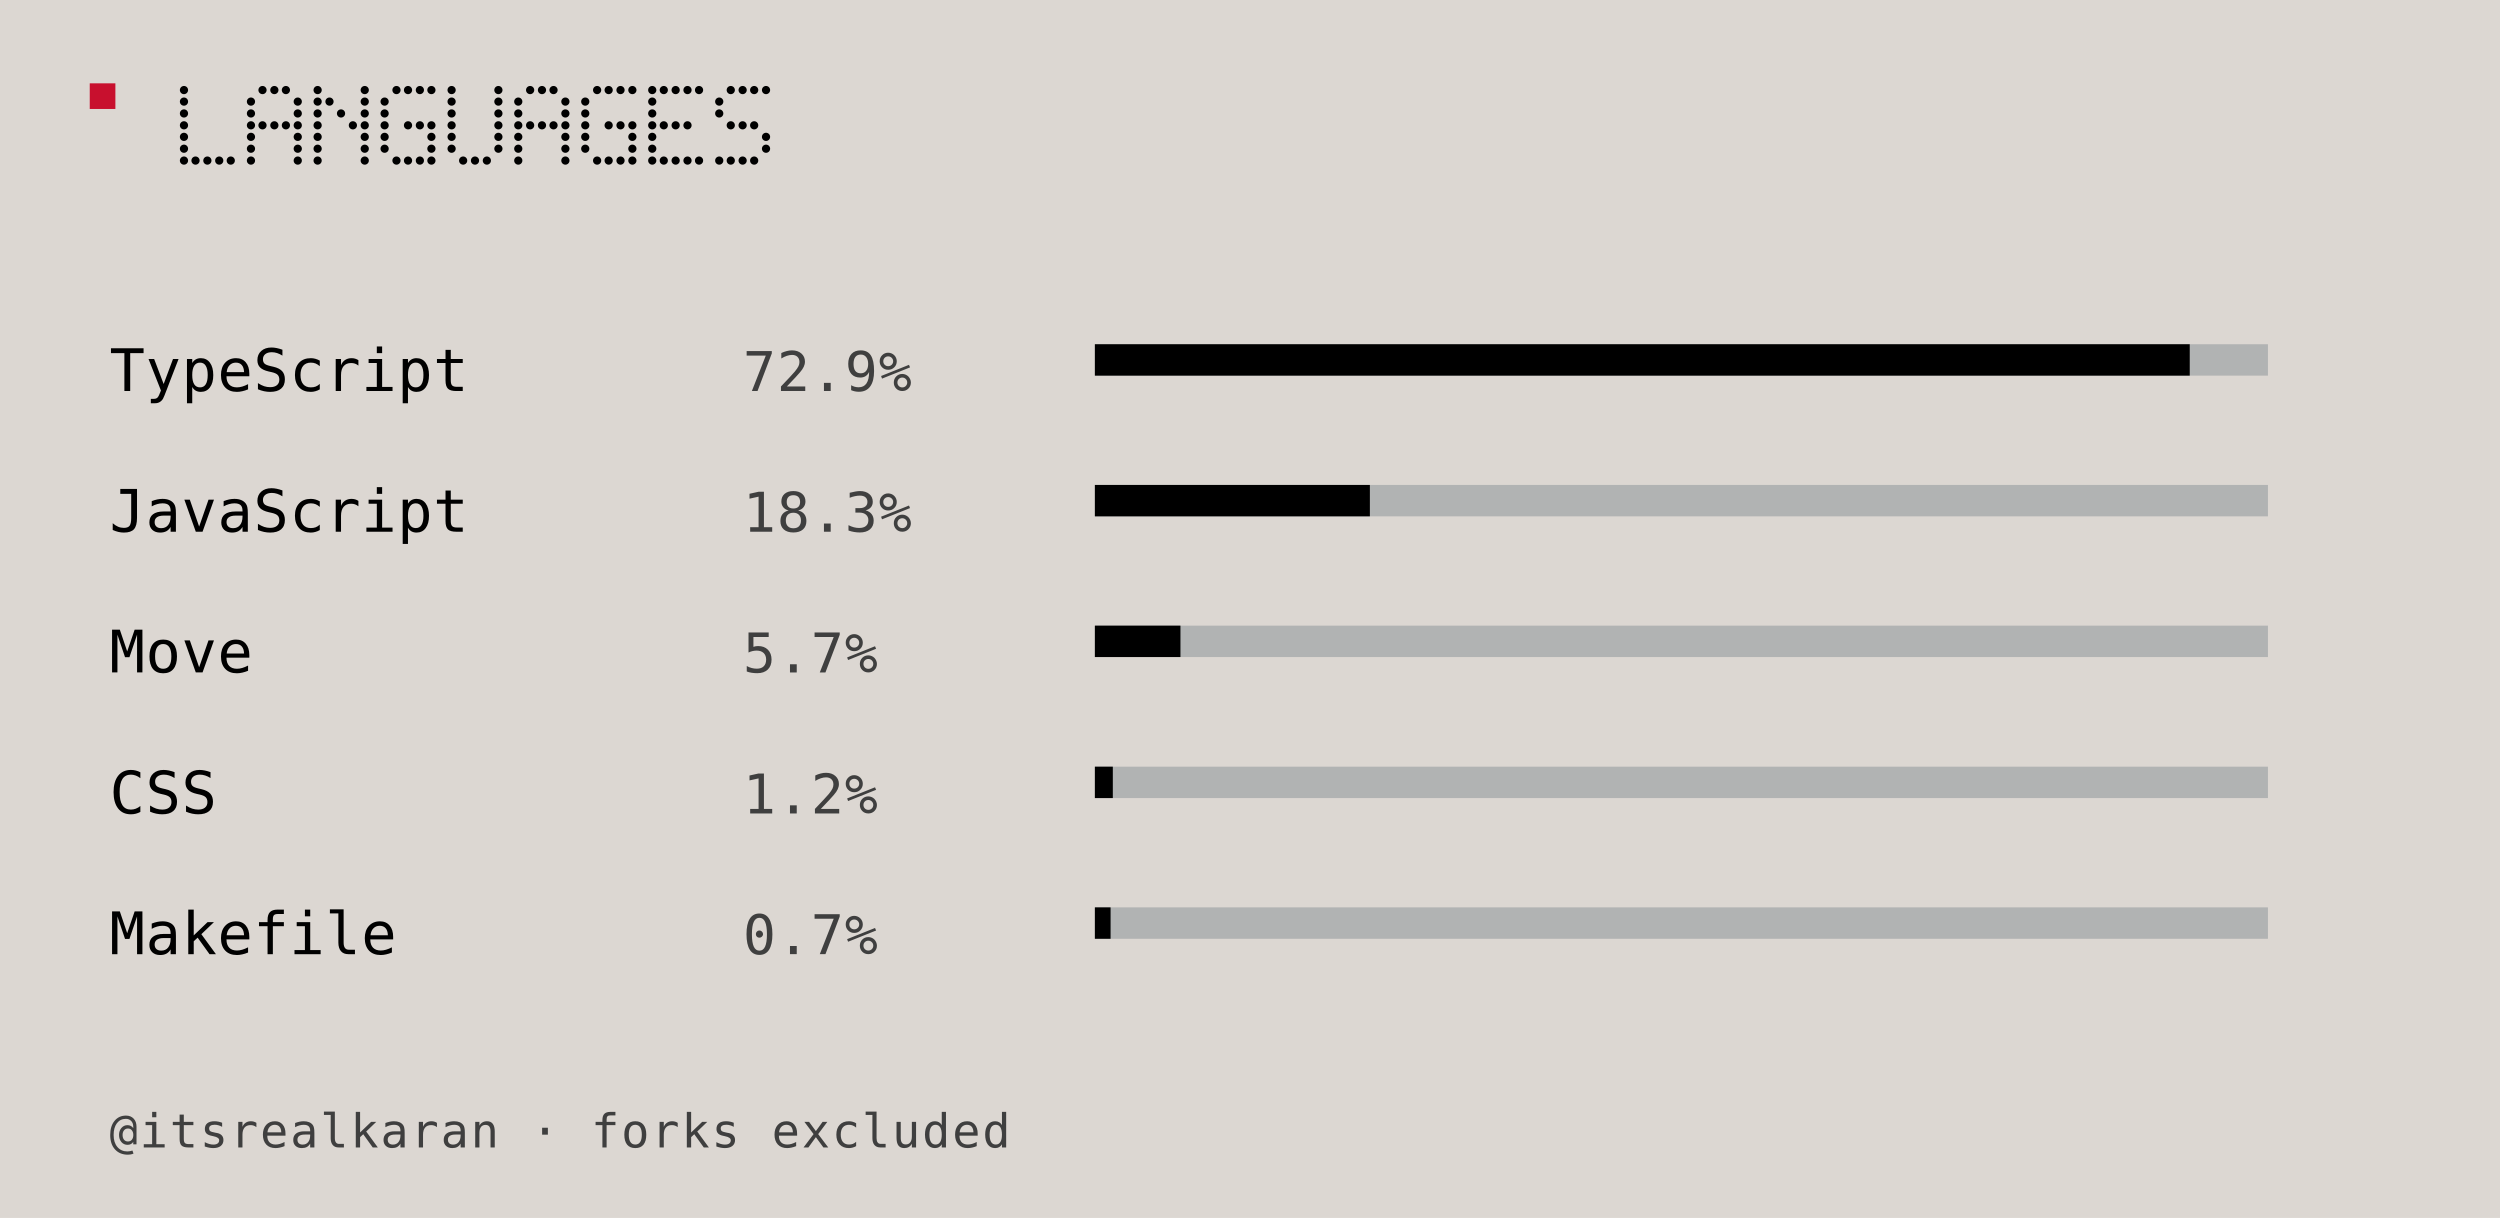
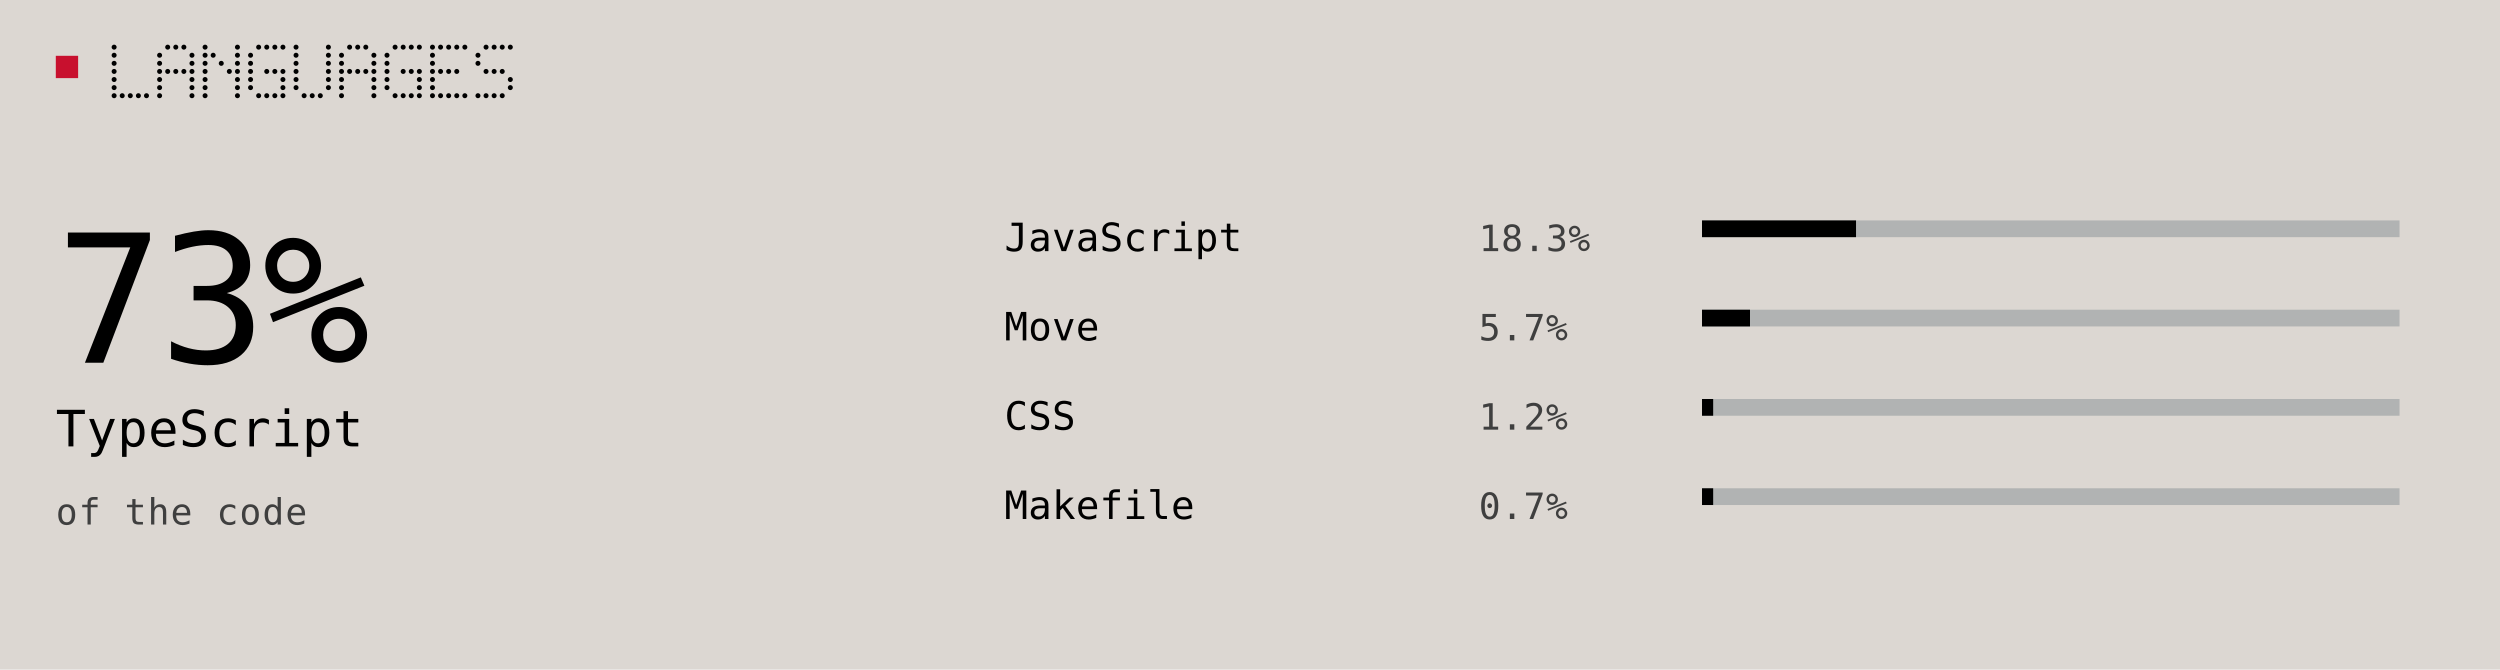
- <svg xmlns="http://www.w3.org/2000/svg" width="780" height="380" viewBox="0 0 780 380" role="img">
-   <rect width="780" height="380" fill="#DCD7D2" />
-   <rect x="28" y="26" width="8" height="8" fill="#C8102E" />
-   <circle cx="57.4" cy="28.1" r="1.28" fill="#000000" />
-   <circle cx="57.4" cy="31.7" r="1.28" fill="#000000" />
-   <circle cx="57.4" cy="35.4" r="1.28" fill="#000000" />
-   <circle cx="57.4" cy="39.1" r="1.28" fill="#000000" />
-   <circle cx="57.4" cy="42.7" r="1.28" fill="#000000" />
-   <circle cx="57.4" cy="46.4" r="1.28" fill="#000000" />
-   <circle cx="57.4" cy="50.1" r="1.28" fill="#000000" />
-   <circle cx="61.0" cy="50.1" r="1.28" fill="#000000" />
-   <circle cx="64.7" cy="50.1" r="1.28" fill="#000000" />
-   <circle cx="68.4" cy="50.1" r="1.28" fill="#000000" />
-   <circle cx="72.0" cy="50.1" r="1.28" fill="#000000" />
-   <circle cx="81.9" cy="28.1" r="1.28" fill="#000000" />
-   <circle cx="85.6" cy="28.1" r="1.28" fill="#000000" />
-   <circle cx="89.2" cy="28.1" r="1.28" fill="#000000" />
-   <circle cx="78.3" cy="31.7" r="1.28" fill="#000000" />
-   <circle cx="92.9" cy="31.7" r="1.28" fill="#000000" />
-   <circle cx="78.3" cy="35.4" r="1.28" fill="#000000" />
-   <circle cx="92.9" cy="35.4" r="1.28" fill="#000000" />
-   <circle cx="78.3" cy="39.1" r="1.28" fill="#000000" />
-   <circle cx="81.9" cy="39.1" r="1.28" fill="#000000" />
-   <circle cx="85.6" cy="39.1" r="1.28" fill="#000000" />
-   <circle cx="89.2" cy="39.1" r="1.28" fill="#000000" />
-   <circle cx="92.9" cy="39.1" r="1.28" fill="#000000" />
-   <circle cx="78.3" cy="42.7" r="1.28" fill="#000000" />
-   <circle cx="92.9" cy="42.7" r="1.28" fill="#000000" />
-   <circle cx="78.3" cy="46.4" r="1.28" fill="#000000" />
-   <circle cx="92.9" cy="46.4" r="1.28" fill="#000000" />
-   <circle cx="78.3" cy="50.1" r="1.28" fill="#000000" />
-   <circle cx="92.9" cy="50.1" r="1.28" fill="#000000" />
-   <circle cx="99.1" cy="28.1" r="1.28" fill="#000000" />
-   <circle cx="113.8" cy="28.1" r="1.28" fill="#000000" />
-   <circle cx="99.1" cy="31.7" r="1.28" fill="#000000" />
-   <circle cx="102.8" cy="31.7" r="1.28" fill="#000000" />
-   <circle cx="113.8" cy="31.7" r="1.28" fill="#000000" />
-   <circle cx="99.1" cy="35.4" r="1.28" fill="#000000" />
-   <circle cx="106.4" cy="35.4" r="1.28" fill="#000000" />
-   <circle cx="113.8" cy="35.4" r="1.28" fill="#000000" />
-   <circle cx="99.1" cy="39.1" r="1.28" fill="#000000" />
-   <circle cx="110.1" cy="39.1" r="1.28" fill="#000000" />
-   <circle cx="113.8" cy="39.1" r="1.28" fill="#000000" />
-   <circle cx="99.1" cy="42.7" r="1.28" fill="#000000" />
-   <circle cx="113.8" cy="42.7" r="1.28" fill="#000000" />
-   <circle cx="99.1" cy="46.4" r="1.28" fill="#000000" />
-   <circle cx="113.8" cy="46.4" r="1.28" fill="#000000" />
-   <circle cx="99.1" cy="50.1" r="1.28" fill="#000000" />
-   <circle cx="113.8" cy="50.1" r="1.28" fill="#000000" />
-   <circle cx="123.7" cy="28.1" r="1.28" fill="#000000" />
-   <circle cx="127.3" cy="28.1" r="1.28" fill="#000000" />
-   <circle cx="131.0" cy="28.1" r="1.28" fill="#000000" />
-   <circle cx="134.6" cy="28.1" r="1.28" fill="#000000" />
-   <circle cx="120.0" cy="31.7" r="1.28" fill="#000000" />
-   <circle cx="120.0" cy="35.4" r="1.28" fill="#000000" />
-   <circle cx="120.0" cy="39.1" r="1.28" fill="#000000" />
-   <circle cx="127.3" cy="39.1" r="1.28" fill="#000000" />
-   <circle cx="131.0" cy="39.1" r="1.28" fill="#000000" />
-   <circle cx="134.6" cy="39.1" r="1.28" fill="#000000" />
-   <circle cx="120.0" cy="42.7" r="1.28" fill="#000000" />
-   <circle cx="134.6" cy="42.7" r="1.28" fill="#000000" />
-   <circle cx="120.0" cy="46.4" r="1.28" fill="#000000" />
-   <circle cx="134.6" cy="46.4" r="1.28" fill="#000000" />
-   <circle cx="123.7" cy="50.1" r="1.28" fill="#000000" />
-   <circle cx="127.3" cy="50.1" r="1.28" fill="#000000" />
-   <circle cx="131.0" cy="50.1" r="1.28" fill="#000000" />
-   <circle cx="134.6" cy="50.1" r="1.28" fill="#000000" />
-   <circle cx="140.9" cy="28.1" r="1.28" fill="#000000" />
-   <circle cx="155.5" cy="28.1" r="1.28" fill="#000000" />
-   <circle cx="140.9" cy="31.7" r="1.28" fill="#000000" />
-   <circle cx="155.5" cy="31.7" r="1.28" fill="#000000" />
-   <circle cx="140.9" cy="35.4" r="1.28" fill="#000000" />
-   <circle cx="155.5" cy="35.4" r="1.28" fill="#000000" />
-   <circle cx="140.9" cy="39.1" r="1.28" fill="#000000" />
-   <circle cx="155.5" cy="39.1" r="1.28" fill="#000000" />
-   <circle cx="140.9" cy="42.7" r="1.28" fill="#000000" />
-   <circle cx="155.5" cy="42.7" r="1.28" fill="#000000" />
-   <circle cx="140.9" cy="46.4" r="1.28" fill="#000000" />
-   <circle cx="155.5" cy="46.4" r="1.28" fill="#000000" />
-   <circle cx="144.5" cy="50.1" r="1.28" fill="#000000" />
-   <circle cx="148.2" cy="50.1" r="1.28" fill="#000000" />
-   <circle cx="151.9" cy="50.1" r="1.28" fill="#000000" />
-   <circle cx="165.4" cy="28.1" r="1.28" fill="#000000" />
-   <circle cx="169.1" cy="28.1" r="1.28" fill="#000000" />
-   <circle cx="172.7" cy="28.1" r="1.28" fill="#000000" />
-   <circle cx="161.7" cy="31.7" r="1.28" fill="#000000" />
-   <circle cx="176.4" cy="31.7" r="1.28" fill="#000000" />
-   <circle cx="161.7" cy="35.4" r="1.28" fill="#000000" />
-   <circle cx="176.4" cy="35.4" r="1.28" fill="#000000" />
-   <circle cx="161.7" cy="39.1" r="1.28" fill="#000000" />
-   <circle cx="165.4" cy="39.1" r="1.28" fill="#000000" />
-   <circle cx="169.1" cy="39.1" r="1.28" fill="#000000" />
-   <circle cx="172.7" cy="39.1" r="1.28" fill="#000000" />
-   <circle cx="176.4" cy="39.1" r="1.28" fill="#000000" />
-   <circle cx="161.7" cy="42.7" r="1.28" fill="#000000" />
-   <circle cx="176.4" cy="42.7" r="1.28" fill="#000000" />
-   <circle cx="161.7" cy="46.4" r="1.28" fill="#000000" />
-   <circle cx="176.4" cy="46.4" r="1.28" fill="#000000" />
-   <circle cx="161.7" cy="50.1" r="1.28" fill="#000000" />
-   <circle cx="176.4" cy="50.1" r="1.28" fill="#000000" />
-   <circle cx="186.3" cy="28.1" r="1.28" fill="#000000" />
-   <circle cx="189.9" cy="28.1" r="1.28" fill="#000000" />
-   <circle cx="193.6" cy="28.1" r="1.28" fill="#000000" />
-   <circle cx="197.3" cy="28.1" r="1.28" fill="#000000" />
-   <circle cx="182.6" cy="31.7" r="1.28" fill="#000000" />
-   <circle cx="182.6" cy="35.4" r="1.28" fill="#000000" />
-   <circle cx="182.6" cy="39.1" r="1.28" fill="#000000" />
-   <circle cx="189.9" cy="39.1" r="1.28" fill="#000000" />
-   <circle cx="193.6" cy="39.1" r="1.28" fill="#000000" />
-   <circle cx="197.3" cy="39.1" r="1.28" fill="#000000" />
-   <circle cx="182.6" cy="42.7" r="1.28" fill="#000000" />
-   <circle cx="197.3" cy="42.7" r="1.28" fill="#000000" />
-   <circle cx="182.6" cy="46.4" r="1.28" fill="#000000" />
-   <circle cx="197.3" cy="46.4" r="1.28" fill="#000000" />
-   <circle cx="186.3" cy="50.1" r="1.28" fill="#000000" />
-   <circle cx="189.9" cy="50.1" r="1.28" fill="#000000" />
-   <circle cx="193.6" cy="50.1" r="1.28" fill="#000000" />
-   <circle cx="197.3" cy="50.1" r="1.28" fill="#000000" />
-   <circle cx="203.5" cy="28.1" r="1.28" fill="#000000" />
-   <circle cx="207.1" cy="28.1" r="1.28" fill="#000000" />
-   <circle cx="210.8" cy="28.1" r="1.28" fill="#000000" />
-   <circle cx="214.5" cy="28.1" r="1.28" fill="#000000" />
-   <circle cx="218.1" cy="28.1" r="1.28" fill="#000000" />
-   <circle cx="203.5" cy="31.7" r="1.28" fill="#000000" />
-   <circle cx="203.5" cy="35.4" r="1.28" fill="#000000" />
-   <circle cx="203.5" cy="39.1" r="1.28" fill="#000000" />
-   <circle cx="207.1" cy="39.1" r="1.28" fill="#000000" />
-   <circle cx="210.8" cy="39.1" r="1.28" fill="#000000" />
-   <circle cx="214.5" cy="39.1" r="1.28" fill="#000000" />
-   <circle cx="203.5" cy="42.7" r="1.28" fill="#000000" />
-   <circle cx="203.5" cy="46.4" r="1.28" fill="#000000" />
-   <circle cx="203.5" cy="50.1" r="1.28" fill="#000000" />
-   <circle cx="207.1" cy="50.1" r="1.28" fill="#000000" />
-   <circle cx="210.8" cy="50.1" r="1.28" fill="#000000" />
-   <circle cx="214.5" cy="50.1" r="1.28" fill="#000000" />
-   <circle cx="218.1" cy="50.1" r="1.28" fill="#000000" />
-   <circle cx="228.0" cy="28.1" r="1.28" fill="#000000" />
-   <circle cx="231.7" cy="28.1" r="1.28" fill="#000000" />
-   <circle cx="235.3" cy="28.1" r="1.28" fill="#000000" />
-   <circle cx="239.0" cy="28.1" r="1.28" fill="#000000" />
-   <circle cx="224.4" cy="31.7" r="1.28" fill="#000000" />
-   <circle cx="224.4" cy="35.4" r="1.28" fill="#000000" />
-   <circle cx="228.0" cy="39.1" r="1.28" fill="#000000" />
-   <circle cx="231.7" cy="39.1" r="1.28" fill="#000000" />
-   <circle cx="235.3" cy="39.1" r="1.28" fill="#000000" />
-   <circle cx="239.0" cy="42.7" r="1.28" fill="#000000" />
-   <circle cx="239.0" cy="46.4" r="1.28" fill="#000000" />
-   <circle cx="224.4" cy="50.1" r="1.28" fill="#000000" />
-   <circle cx="228.0" cy="50.1" r="1.28" fill="#000000" />
-   <circle cx="231.7" cy="50.1" r="1.28" fill="#000000" />
-   <circle cx="235.3" cy="50.1" r="1.28" fill="#000000" />
-   <text x="34.2" y="122.0" fill="#000000" font-family="ui-monospace, Geist Mono, monospace" font-size="18.3" letter-spacing="0.2" dominant-baseline="auto">TypeScript</text>
-   <text x="231.8" y="122.0" fill="#3F3F3F" font-family="ui-monospace, Geist Mono, monospace" font-size="17.1" letter-spacing="0.3" dominant-baseline="auto">72.9%</text>
-   <rect x="341.6" y="107.4" width="366.0" height="9.8" fill="#B1B3B3" />
-   <rect x="341.6" y="107.4" width="341.6" height="9.8" fill="#000000" />
-   <text x="34.2" y="165.9" fill="#000000" font-family="ui-monospace, Geist Mono, monospace" font-size="18.3" letter-spacing="0.2" dominant-baseline="auto">JavaScript</text>
-   <text x="231.8" y="165.9" fill="#3F3F3F" font-family="ui-monospace, Geist Mono, monospace" font-size="17.1" letter-spacing="0.3" dominant-baseline="auto">18.3%</text>
-   <rect x="341.6" y="151.3" width="366.0" height="9.8" fill="#B1B3B3" />
-   <rect x="341.6" y="151.3" width="85.8" height="9.8" fill="#000000" />
-   <text x="34.2" y="209.8" fill="#000000" font-family="ui-monospace, Geist Mono, monospace" font-size="18.3" letter-spacing="0.2" dominant-baseline="auto">Move</text>
-   <text x="231.8" y="209.8" fill="#3F3F3F" font-family="ui-monospace, Geist Mono, monospace" font-size="17.1" letter-spacing="0.3" dominant-baseline="auto">5.7%</text>
-   <rect x="341.6" y="195.2" width="366.0" height="9.8" fill="#B1B3B3" />
-   <rect x="341.6" y="195.2" width="26.7" height="9.8" fill="#000000" />
-   <text x="34.2" y="253.8" fill="#000000" font-family="ui-monospace, Geist Mono, monospace" font-size="18.3" letter-spacing="0.2" dominant-baseline="auto">CSS</text>
-   <text x="231.8" y="253.8" fill="#3F3F3F" font-family="ui-monospace, Geist Mono, monospace" font-size="17.1" letter-spacing="0.3" dominant-baseline="auto">1.2%</text>
-   <rect x="341.6" y="239.2" width="366.0" height="9.8" fill="#B1B3B3" />
-   <rect x="341.6" y="239.2" width="5.6" height="9.8" fill="#000000" />
-   <text x="34.2" y="297.7" fill="#000000" font-family="ui-monospace, Geist Mono, monospace" font-size="18.3" letter-spacing="0.2" dominant-baseline="auto">Makefile</text>
-   <text x="231.8" y="297.7" fill="#3F3F3F" font-family="ui-monospace, Geist Mono, monospace" font-size="17.1" letter-spacing="0.3" dominant-baseline="auto">0.7%</text>
-   <rect x="341.6" y="283.1" width="366.0" height="9.8" fill="#B1B3B3" />
-   <rect x="341.6" y="283.1" width="4.9" height="9.8" fill="#000000" />
-   <text x="34.2" y="358.0" fill="#3F3F3F" font-family="ui-monospace, Geist Mono, monospace" font-size="14.6" letter-spacing="0.6" dominant-baseline="auto">@itsrealkaran · forks excluded</text>
+ <svg xmlns="http://www.w3.org/2000/svg" width="896" height="240" viewBox="0 0 896 240" role="img">
+   <rect width="896" height="240" fill="#DCD7D2" />
+   <rect x="20" y="20" width="8" height="8" fill="#C8102E" />
+   <circle cx="40.9" cy="16.9" r="0.90" fill="#000000" />
+   <circle cx="40.9" cy="19.8" r="0.90" fill="#000000" />
+   <circle cx="40.9" cy="22.7" r="0.90" fill="#000000" />
+   <circle cx="40.9" cy="25.6" r="0.90" fill="#000000" />
+   <circle cx="40.9" cy="28.5" r="0.90" fill="#000000" />
+   <circle cx="40.9" cy="31.4" r="0.90" fill="#000000" />
+   <circle cx="40.9" cy="34.3" r="0.90" fill="#000000" />
+   <circle cx="43.8" cy="34.3" r="0.90" fill="#000000" />
+   <circle cx="46.7" cy="34.3" r="0.90" fill="#000000" />
+   <circle cx="49.6" cy="34.3" r="0.90" fill="#000000" />
+   <circle cx="52.5" cy="34.3" r="0.90" fill="#000000" />
+   <circle cx="60.1" cy="16.9" r="0.90" fill="#000000" />
+   <circle cx="63.0" cy="16.9" r="0.90" fill="#000000" />
+   <circle cx="65.9" cy="16.9" r="0.90" fill="#000000" />
+   <circle cx="57.2" cy="19.8" r="0.90" fill="#000000" />
+   <circle cx="68.8" cy="19.8" r="0.90" fill="#000000" />
+   <circle cx="57.2" cy="22.7" r="0.90" fill="#000000" />
+   <circle cx="68.8" cy="22.7" r="0.90" fill="#000000" />
+   <circle cx="57.2" cy="25.6" r="0.90" fill="#000000" />
+   <circle cx="60.1" cy="25.6" r="0.90" fill="#000000" />
+   <circle cx="63.0" cy="25.6" r="0.90" fill="#000000" />
+   <circle cx="65.9" cy="25.6" r="0.90" fill="#000000" />
+   <circle cx="68.8" cy="25.6" r="0.90" fill="#000000" />
+   <circle cx="57.2" cy="28.5" r="0.90" fill="#000000" />
+   <circle cx="68.8" cy="28.5" r="0.90" fill="#000000" />
+   <circle cx="57.2" cy="31.4" r="0.90" fill="#000000" />
+   <circle cx="68.8" cy="31.4" r="0.90" fill="#000000" />
+   <circle cx="57.2" cy="34.3" r="0.90" fill="#000000" />
+   <circle cx="68.8" cy="34.3" r="0.90" fill="#000000" />
+   <circle cx="73.5" cy="16.9" r="0.90" fill="#000000" />
+   <circle cx="85.1" cy="16.9" r="0.90" fill="#000000" />
+   <circle cx="73.5" cy="19.8" r="0.90" fill="#000000" />
+   <circle cx="76.4" cy="19.8" r="0.90" fill="#000000" />
+   <circle cx="85.1" cy="19.8" r="0.90" fill="#000000" />
+   <circle cx="73.5" cy="22.7" r="0.90" fill="#000000" />
+   <circle cx="79.3" cy="22.7" r="0.90" fill="#000000" />
+   <circle cx="85.1" cy="22.7" r="0.90" fill="#000000" />
+   <circle cx="73.5" cy="25.6" r="0.90" fill="#000000" />
+   <circle cx="82.2" cy="25.6" r="0.90" fill="#000000" />
+   <circle cx="85.1" cy="25.6" r="0.90" fill="#000000" />
+   <circle cx="73.5" cy="28.5" r="0.90" fill="#000000" />
+   <circle cx="85.1" cy="28.5" r="0.90" fill="#000000" />
+   <circle cx="73.5" cy="31.4" r="0.90" fill="#000000" />
+   <circle cx="85.1" cy="31.4" r="0.90" fill="#000000" />
+   <circle cx="73.5" cy="34.3" r="0.90" fill="#000000" />
+   <circle cx="85.1" cy="34.3" r="0.90" fill="#000000" />
+   <circle cx="92.7" cy="16.9" r="0.90" fill="#000000" />
+   <circle cx="95.6" cy="16.9" r="0.90" fill="#000000" />
+   <circle cx="98.5" cy="16.9" r="0.90" fill="#000000" />
+   <circle cx="101.4" cy="16.9" r="0.90" fill="#000000" />
+   <circle cx="89.8" cy="19.8" r="0.90" fill="#000000" />
+   <circle cx="89.8" cy="22.7" r="0.90" fill="#000000" />
+   <circle cx="89.8" cy="25.6" r="0.90" fill="#000000" />
+   <circle cx="95.6" cy="25.6" r="0.90" fill="#000000" />
+   <circle cx="98.5" cy="25.6" r="0.90" fill="#000000" />
+   <circle cx="101.4" cy="25.6" r="0.90" fill="#000000" />
+   <circle cx="89.8" cy="28.5" r="0.90" fill="#000000" />
+   <circle cx="101.4" cy="28.5" r="0.90" fill="#000000" />
+   <circle cx="89.8" cy="31.4" r="0.90" fill="#000000" />
+   <circle cx="101.4" cy="31.4" r="0.90" fill="#000000" />
+   <circle cx="92.7" cy="34.3" r="0.90" fill="#000000" />
+   <circle cx="95.6" cy="34.3" r="0.90" fill="#000000" />
+   <circle cx="98.5" cy="34.3" r="0.90" fill="#000000" />
+   <circle cx="101.4" cy="34.3" r="0.90" fill="#000000" />
+   <circle cx="106.1" cy="16.9" r="0.90" fill="#000000" />
+   <circle cx="117.7" cy="16.9" r="0.90" fill="#000000" />
+   <circle cx="106.1" cy="19.8" r="0.90" fill="#000000" />
+   <circle cx="117.7" cy="19.8" r="0.90" fill="#000000" />
+   <circle cx="106.1" cy="22.7" r="0.90" fill="#000000" />
+   <circle cx="117.7" cy="22.7" r="0.90" fill="#000000" />
+   <circle cx="106.1" cy="25.6" r="0.90" fill="#000000" />
+   <circle cx="117.7" cy="25.6" r="0.90" fill="#000000" />
+   <circle cx="106.1" cy="28.5" r="0.90" fill="#000000" />
+   <circle cx="117.7" cy="28.5" r="0.90" fill="#000000" />
+   <circle cx="106.1" cy="31.4" r="0.90" fill="#000000" />
+   <circle cx="117.7" cy="31.4" r="0.90" fill="#000000" />
+   <circle cx="109.0" cy="34.3" r="0.90" fill="#000000" />
+   <circle cx="111.9" cy="34.3" r="0.90" fill="#000000" />
+   <circle cx="114.8" cy="34.3" r="0.90" fill="#000000" />
+   <circle cx="125.3" cy="16.9" r="0.90" fill="#000000" />
+   <circle cx="128.2" cy="16.9" r="0.90" fill="#000000" />
+   <circle cx="131.1" cy="16.9" r="0.90" fill="#000000" />
+   <circle cx="122.4" cy="19.8" r="0.90" fill="#000000" />
+   <circle cx="134.0" cy="19.8" r="0.90" fill="#000000" />
+   <circle cx="122.4" cy="22.7" r="0.90" fill="#000000" />
+   <circle cx="134.0" cy="22.7" r="0.90" fill="#000000" />
+   <circle cx="122.4" cy="25.6" r="0.90" fill="#000000" />
+   <circle cx="125.3" cy="25.6" r="0.90" fill="#000000" />
+   <circle cx="128.2" cy="25.6" r="0.90" fill="#000000" />
+   <circle cx="131.1" cy="25.6" r="0.90" fill="#000000" />
+   <circle cx="134.0" cy="25.6" r="0.90" fill="#000000" />
+   <circle cx="122.4" cy="28.5" r="0.90" fill="#000000" />
+   <circle cx="134.0" cy="28.5" r="0.90" fill="#000000" />
+   <circle cx="122.4" cy="31.4" r="0.90" fill="#000000" />
+   <circle cx="134.0" cy="31.4" r="0.90" fill="#000000" />
+   <circle cx="122.4" cy="34.3" r="0.90" fill="#000000" />
+   <circle cx="134.0" cy="34.3" r="0.90" fill="#000000" />
+   <circle cx="141.6" cy="16.9" r="0.90" fill="#000000" />
+   <circle cx="144.5" cy="16.9" r="0.90" fill="#000000" />
+   <circle cx="147.4" cy="16.9" r="0.90" fill="#000000" />
+   <circle cx="150.3" cy="16.9" r="0.90" fill="#000000" />
+   <circle cx="138.7" cy="19.8" r="0.90" fill="#000000" />
+   <circle cx="138.7" cy="22.7" r="0.90" fill="#000000" />
+   <circle cx="138.7" cy="25.6" r="0.90" fill="#000000" />
+   <circle cx="144.5" cy="25.6" r="0.90" fill="#000000" />
+   <circle cx="147.4" cy="25.6" r="0.90" fill="#000000" />
+   <circle cx="150.3" cy="25.6" r="0.90" fill="#000000" />
+   <circle cx="138.7" cy="28.5" r="0.90" fill="#000000" />
+   <circle cx="150.3" cy="28.5" r="0.90" fill="#000000" />
+   <circle cx="138.7" cy="31.4" r="0.90" fill="#000000" />
+   <circle cx="150.3" cy="31.4" r="0.90" fill="#000000" />
+   <circle cx="141.6" cy="34.3" r="0.90" fill="#000000" />
+   <circle cx="144.5" cy="34.3" r="0.90" fill="#000000" />
+   <circle cx="147.4" cy="34.3" r="0.90" fill="#000000" />
+   <circle cx="150.3" cy="34.3" r="0.90" fill="#000000" />
+   <circle cx="155.0" cy="16.9" r="0.90" fill="#000000" />
+   <circle cx="157.9" cy="16.9" r="0.90" fill="#000000" />
+   <circle cx="160.8" cy="16.9" r="0.90" fill="#000000" />
+   <circle cx="163.7" cy="16.9" r="0.90" fill="#000000" />
+   <circle cx="166.6" cy="16.9" r="0.90" fill="#000000" />
+   <circle cx="155.0" cy="19.8" r="0.90" fill="#000000" />
+   <circle cx="155.0" cy="22.7" r="0.90" fill="#000000" />
+   <circle cx="155.0" cy="25.6" r="0.90" fill="#000000" />
+   <circle cx="157.9" cy="25.6" r="0.90" fill="#000000" />
+   <circle cx="160.8" cy="25.6" r="0.90" fill="#000000" />
+   <circle cx="163.7" cy="25.6" r="0.90" fill="#000000" />
+   <circle cx="155.0" cy="28.5" r="0.90" fill="#000000" />
+   <circle cx="155.0" cy="31.4" r="0.90" fill="#000000" />
+   <circle cx="155.0" cy="34.3" r="0.90" fill="#000000" />
+   <circle cx="157.9" cy="34.3" r="0.90" fill="#000000" />
+   <circle cx="160.8" cy="34.3" r="0.90" fill="#000000" />
+   <circle cx="163.7" cy="34.3" r="0.90" fill="#000000" />
+   <circle cx="166.6" cy="34.3" r="0.90" fill="#000000" />
+   <circle cx="174.2" cy="16.9" r="0.90" fill="#000000" />
+   <circle cx="177.1" cy="16.9" r="0.90" fill="#000000" />
+   <circle cx="180.0" cy="16.9" r="0.90" fill="#000000" />
+   <circle cx="182.9" cy="16.9" r="0.90" fill="#000000" />
+   <circle cx="171.3" cy="19.8" r="0.90" fill="#000000" />
+   <circle cx="171.3" cy="22.7" r="0.90" fill="#000000" />
+   <circle cx="174.2" cy="25.6" r="0.90" fill="#000000" />
+   <circle cx="177.1" cy="25.6" r="0.90" fill="#000000" />
+   <circle cx="180.0" cy="25.6" r="0.90" fill="#000000" />
+   <circle cx="182.9" cy="28.5" r="0.90" fill="#000000" />
+   <circle cx="182.9" cy="31.4" r="0.90" fill="#000000" />
+   <circle cx="171.3" cy="34.3" r="0.90" fill="#000000" />
+   <circle cx="174.2" cy="34.3" r="0.90" fill="#000000" />
+   <circle cx="177.1" cy="34.3" r="0.90" fill="#000000" />
+   <circle cx="180.0" cy="34.3" r="0.90" fill="#000000" />
+   <text x="20" y="130" fill="#000000" font-family="ui-monospace, Geist Mono, monospace" font-size="64" letter-spacing="-1.5" dominant-baseline="auto">73%</text>
+   <text x="20" y="160" fill="#000000" font-family="ui-monospace, Geist Mono, monospace" font-size="18" letter-spacing="0.2" dominant-baseline="auto">TypeScript</text>
+   <text x="20" y="188" fill="#3F3F3F" font-family="ui-monospace, Geist Mono, monospace" font-size="13" letter-spacing="0.4" dominant-baseline="auto">of the code</text>
+   <text x="360" y="90" fill="#000000" font-family="ui-monospace, Geist Mono, monospace" font-size="14" letter-spacing="0.1" dominant-baseline="auto">JavaScript</text>
+   <text x="530" y="90" fill="#3F3F3F" font-family="ui-monospace, Geist Mono, monospace" font-size="13" letter-spacing="0.2" dominant-baseline="auto">18.3%</text>
+   <rect x="610" y="79" width="250" height="6" fill="#B1B3B3" />
+   <rect x="610" y="79" width="55.2" height="6" fill="#000000" />
+   <text x="360" y="122" fill="#000000" font-family="ui-monospace, Geist Mono, monospace" font-size="14" letter-spacing="0.1" dominant-baseline="auto">Move</text>
+   <text x="530" y="122" fill="#3F3F3F" font-family="ui-monospace, Geist Mono, monospace" font-size="13" letter-spacing="0.2" dominant-baseline="auto">5.7%</text>
+   <rect x="610" y="111" width="250" height="6" fill="#B1B3B3" />
+   <rect x="610" y="111" width="17.2" height="6" fill="#000000" />
+   <text x="360" y="154" fill="#000000" font-family="ui-monospace, Geist Mono, monospace" font-size="14" letter-spacing="0.1" dominant-baseline="auto">CSS</text>
+   <text x="530" y="154" fill="#3F3F3F" font-family="ui-monospace, Geist Mono, monospace" font-size="13" letter-spacing="0.2" dominant-baseline="auto">1.2%</text>
+   <rect x="610" y="143" width="250" height="6" fill="#B1B3B3" />
+   <rect x="610" y="143" width="4.0" height="6" fill="#000000" />
+   <text x="360" y="186" fill="#000000" font-family="ui-monospace, Geist Mono, monospace" font-size="14" letter-spacing="0.1" dominant-baseline="auto">Makefile</text>
+   <text x="530" y="186" fill="#3F3F3F" font-family="ui-monospace, Geist Mono, monospace" font-size="13" letter-spacing="0.2" dominant-baseline="auto">0.7%</text>
+   <rect x="610" y="175" width="250" height="6" fill="#B1B3B3" />
+   <rect x="610" y="175" width="4.0" height="6" fill="#000000" />
</svg>
